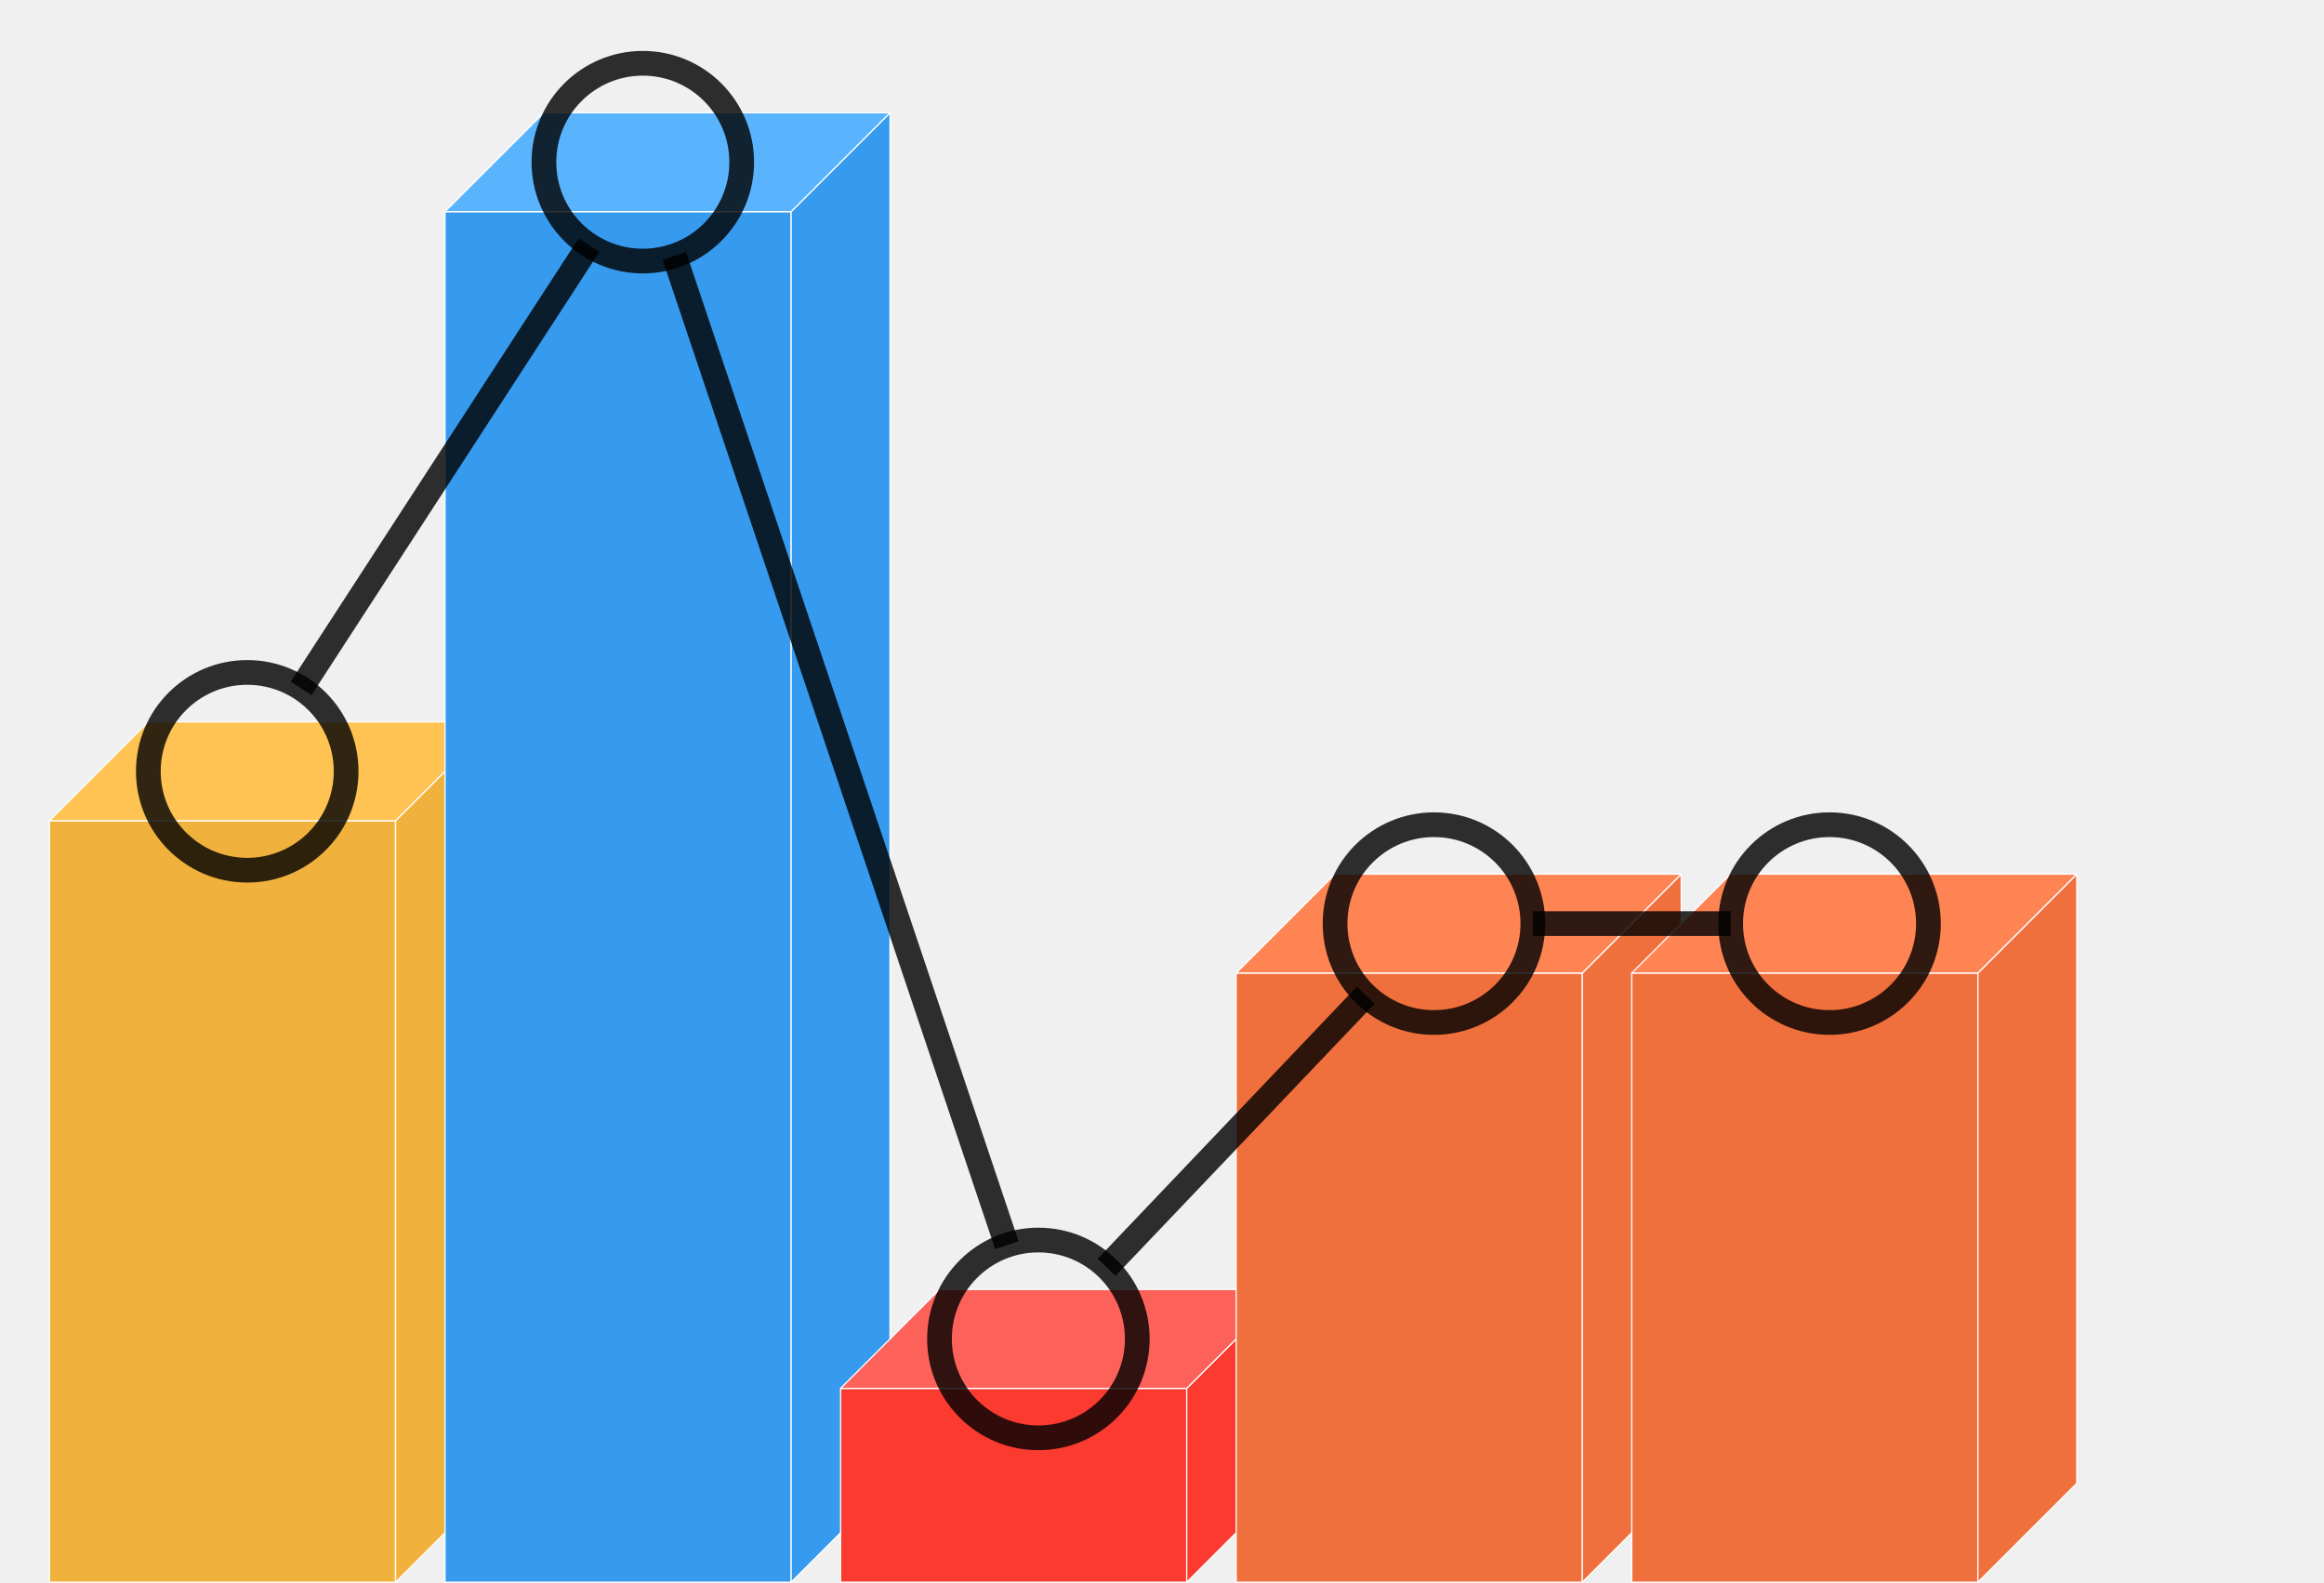
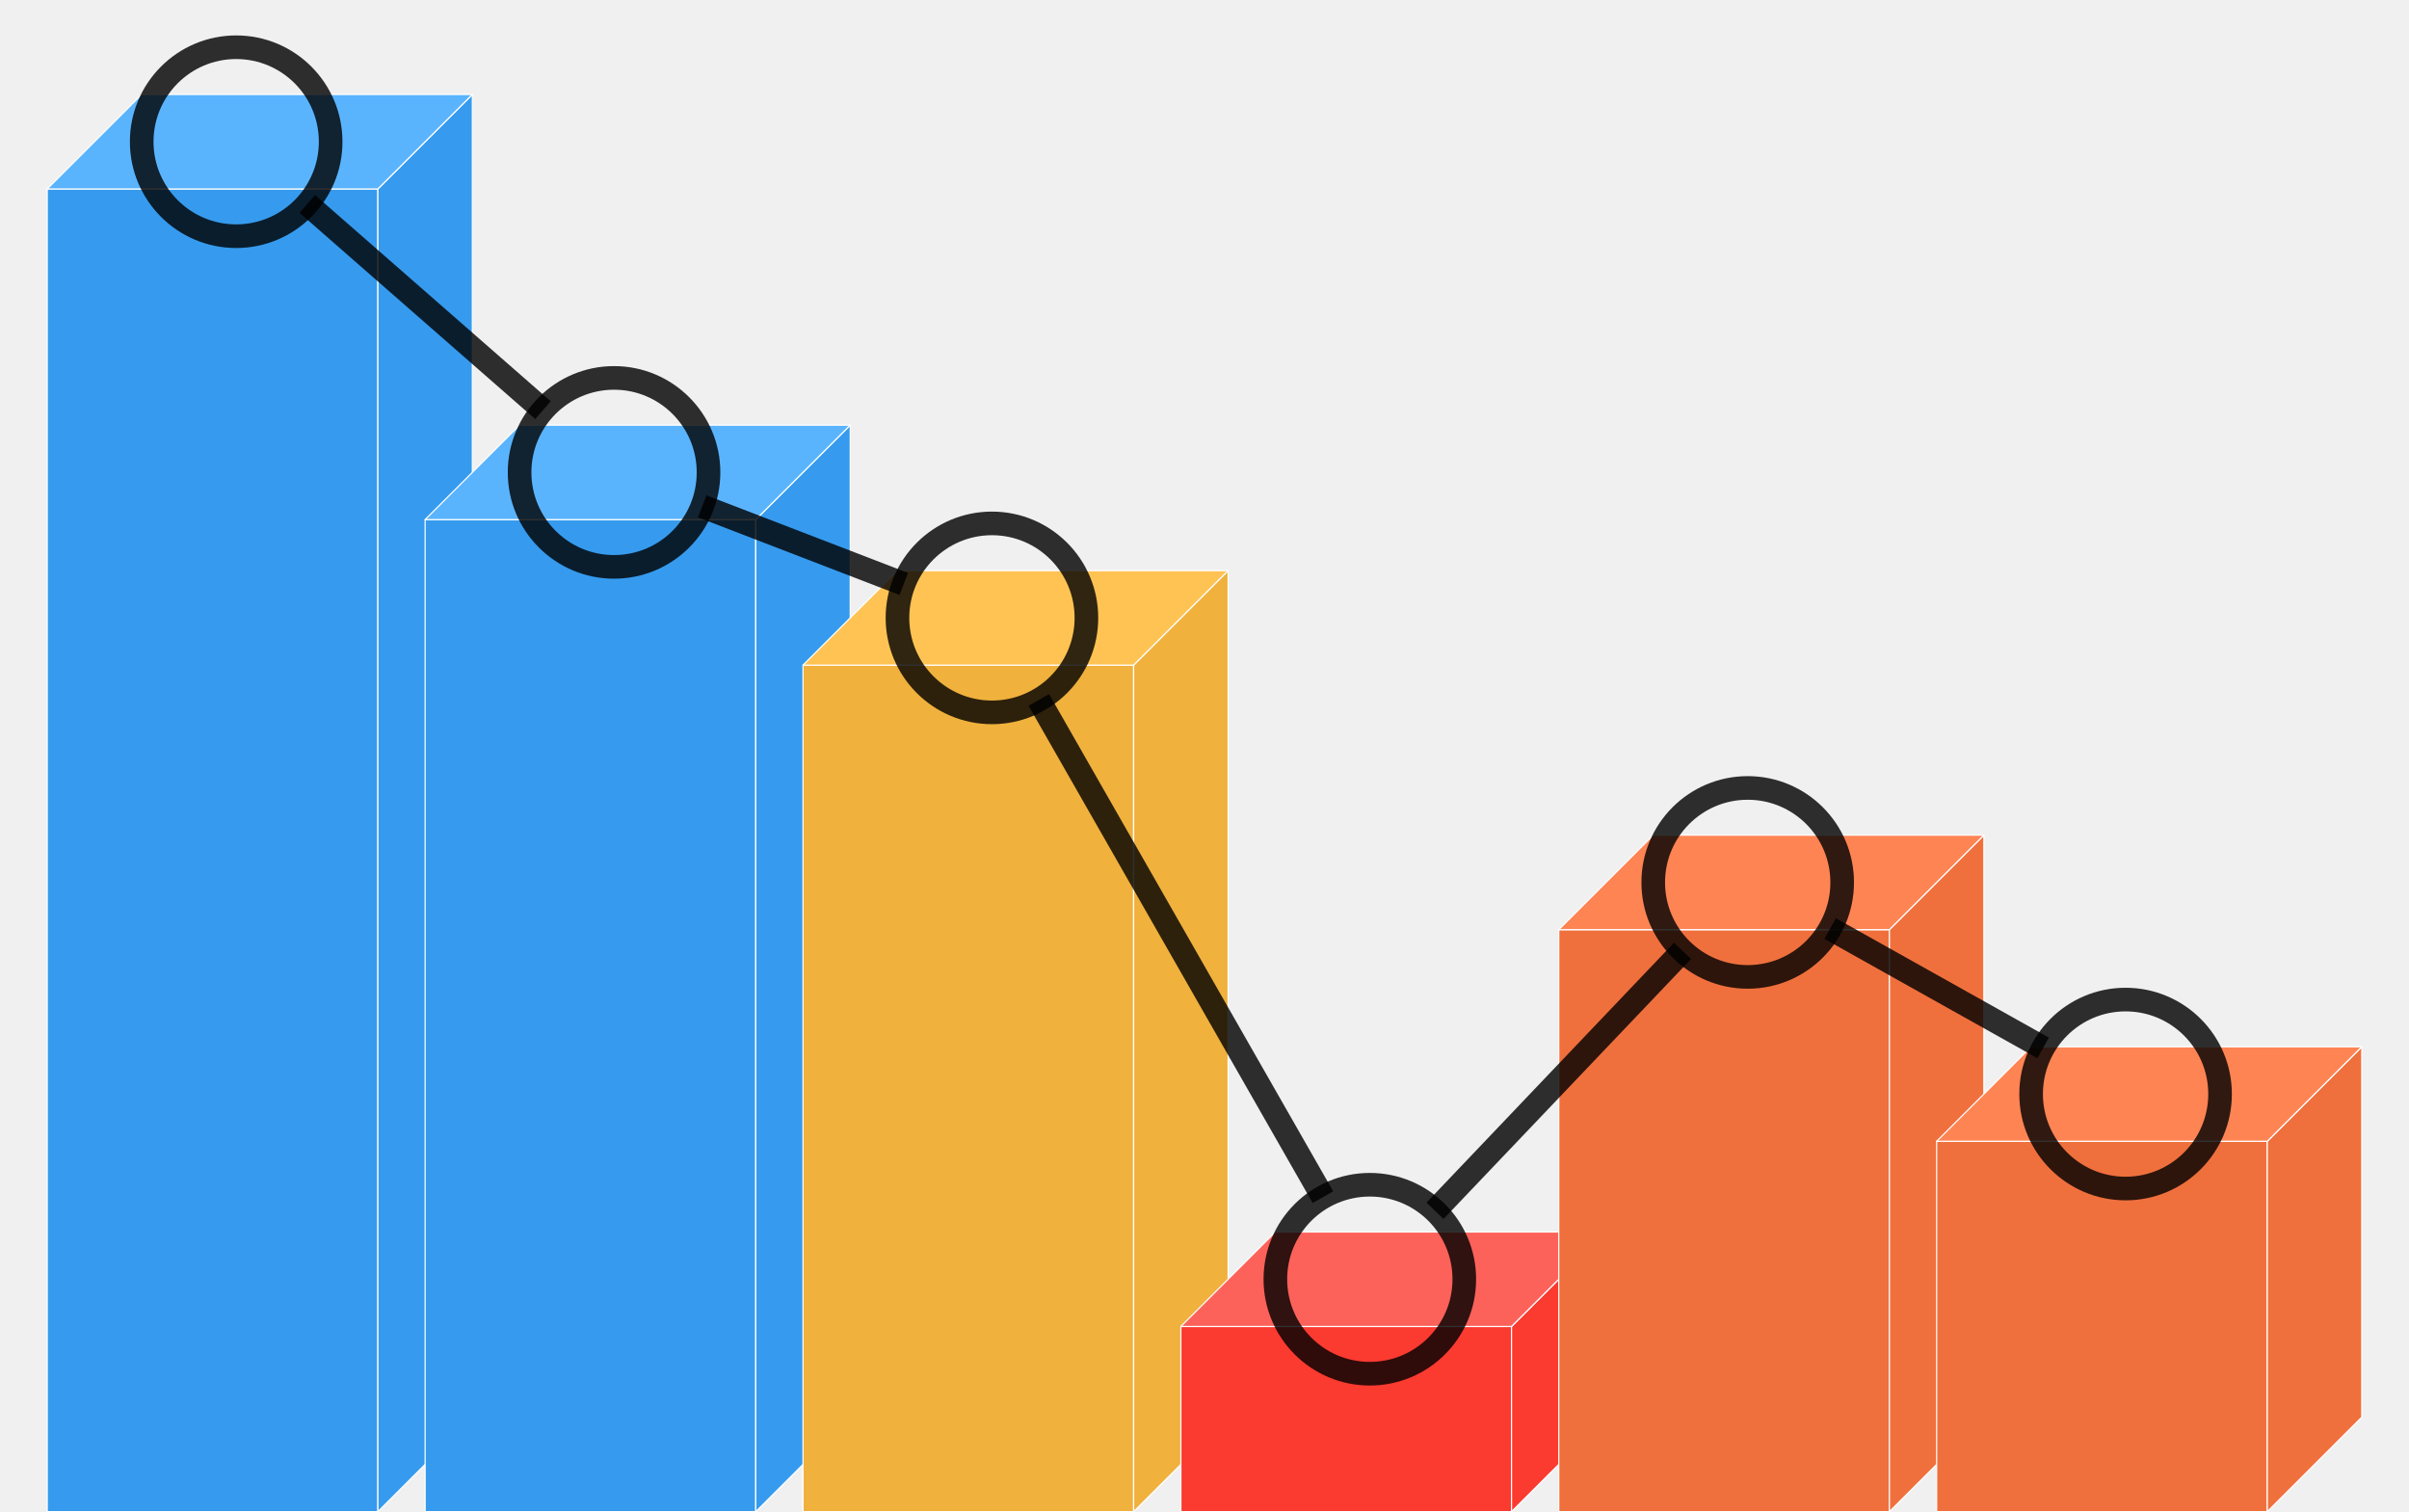
- <svg xmlns="http://www.w3.org/2000/svg" width="443" x="0px" y="0px" viewBox="0 0 94 64">
+ <svg xmlns="http://www.w3.org/2000/svg" width="443" x="0px" y="0px" viewBox="0 0 102 64">
  <style>
    polygon,
    rect {
        stroke-miterlimit: 10;
        stroke-linecap: round;
        stroke-linejoin: round;
        stroke: #fff;
        stroke-width: .05;
    }
    line,
    circle {
        fill: none;
        stroke: #000000cf;
        stroke-miterlimit: 10;
        stroke-width: 1;
    }
    .top.blue { fill: #369bee; }
    .side.blue { fill: #369bee; }
    .front.blue { fill: #5ab4fd; }
    .top.orange { fill: #f0703d; }
    .side.orange { fill: #f0703d; }
    .front.orange { fill: #ff8454; }
    .top.red { fill: #fb3a30; }
    .side.red { fill: #fb3a30; }
    .front.red { fill: #fd625a; }
    .top.yellow { fill: #f0b13d; }
    .side.yellow { fill: #f0b13d; }
    .front.yellow { fill: #ffc354; }
</style>
-   <rect class="top yellow" x="2" y="33.2" width="14" height="30.8" />
-   <polygon class="side yellow" points="16,33.2 20,29.2 20,60 16,64" />
-   <polygon class="front yellow" points="2,33.2 6,29.2 20,29.2 16,33.2" />
-   <rect class="top blue" x="18" y="8.56" width="14" height="55.44" />
-   <polygon class="side blue" points="32,8.56 36,4.56 36,60 32,64" />
-   <polygon class="front blue" points="18,8.56 22,4.56 36,4.56 32,8.56" />
-   <rect class="top red" x="34" y="56.16" width="14" height="7.84" />
-   <polygon class="side red" points="48,56.16 52,52.16 52,60 48,64" />
-   <polygon class="front red" points="34,56.16 38,52.16 52,52.16 48,56.16" />
-   <rect class="top orange" x="50" y="39.36" width="14" height="24.64" />
-   <polygon class="side orange" points="64,39.36 68,35.36 68,60 64,64" />
-   <polygon class="front orange" points="50,39.36 54,35.36 68,35.36 64,39.36" />
+   <rect class="top blue" x="2" y="8" width="14" height="56" />
+   <polygon class="side blue" points="16,8 20,4 20,60 16,64" />
+   <polygon class="front blue" points="2,8 6,4 20,4 16,8" />
+   <rect class="top blue" x="18" y="22" width="14" height="42" />
+   <polygon class="side blue" points="32,22 36,18 36,60 32,64" />
+   <polygon class="front blue" points="18,22 22,18 36,18 32,22" />
+   <rect class="top yellow" x="34" y="28.16" width="14" height="35.84" />
+   <polygon class="side yellow" points="48,28.16 52,24.16 52,60 48,64" />
+   <polygon class="front yellow" points="34,28.16 38,24.16 52,24.16 48,28.16" />
+   <rect class="top red" x="50" y="56.16" width="14" height="7.84" />
+   <polygon class="side red" points="64,56.16 68,52.16 68,60 64,64" />
+   <polygon class="front red" points="50,56.16 54,52.16 68,52.16 64,56.16" />
  <rect class="top orange" x="66" y="39.36" width="14" height="24.64" />
  <polygon class="side orange" points="80,39.36 84,35.36 84,60 80,64" />
  <polygon class="front orange" points="66,39.36 70,35.36 84,35.36 80,39.36" />
-   <circle class="line yellow" cx="10" cy="31.2" r="4" />
-   <circle class="line blue" cx="26" cy="6.56" r="4" />
-   <line class="line blue" x1="23.822" y1="9.915" x2="12.178" y2="27.845" />
-   <circle class="line orange" cx="42" cy="54.16" r="4" />
-   <line class="line orange" x1="40.726" y1="50.368" x2="27.274" y2="10.352" />
-   <circle class="line yellow" cx="58" cy="37.36" r="4" />
-   <line class="line yellow" x1="55.241" y1="40.257" x2="44.759" y2="51.263" />
-   <circle class="line yellow" cx="74" cy="37.36" r="4" />
-   <line class="line yellow" x1="70" y1="37.36" x2="62" y2="37.36" />
+   <rect class="top orange" x="82" y="48.32" width="14" height="15.68" />
+   <polygon class="side orange" points="96,48.32 100,44.32 100,60 96,64" />
+   <polygon class="front orange" points="82,48.32 86,44.32 100,44.32 96,48.32" />
+   <circle class="line blue" cx="10" cy="6" r="4" />undefined<circle class="line blue" cx="26" cy="20" r="4" />
+   <line class="line blue" x1="22.99" y1="17.366" x2="13.01" y2="8.634" />
+   <circle class="line yellow" cx="42" cy="26.16" r="4" />
+   <line class="line yellow" x1="38.267" y1="24.723" x2="29.733" y2="21.437" />
+   <circle class="line red" cx="58" cy="54.16" r="4" />
+   <line class="line red" x1="56.015" y1="50.687" x2="43.985" y2="29.633" />
+   <circle class="line orange" cx="74" cy="37.36" r="4" />
+   <line class="line orange" x1="71.241" y1="40.257" x2="60.759" y2="51.263" />
+   <circle class="line orange" cx="90" cy="46.32" r="4" />
+   <line class="line orange" x1="86.51" y1="44.366" x2="77.49" y2="39.314" />
</svg>
